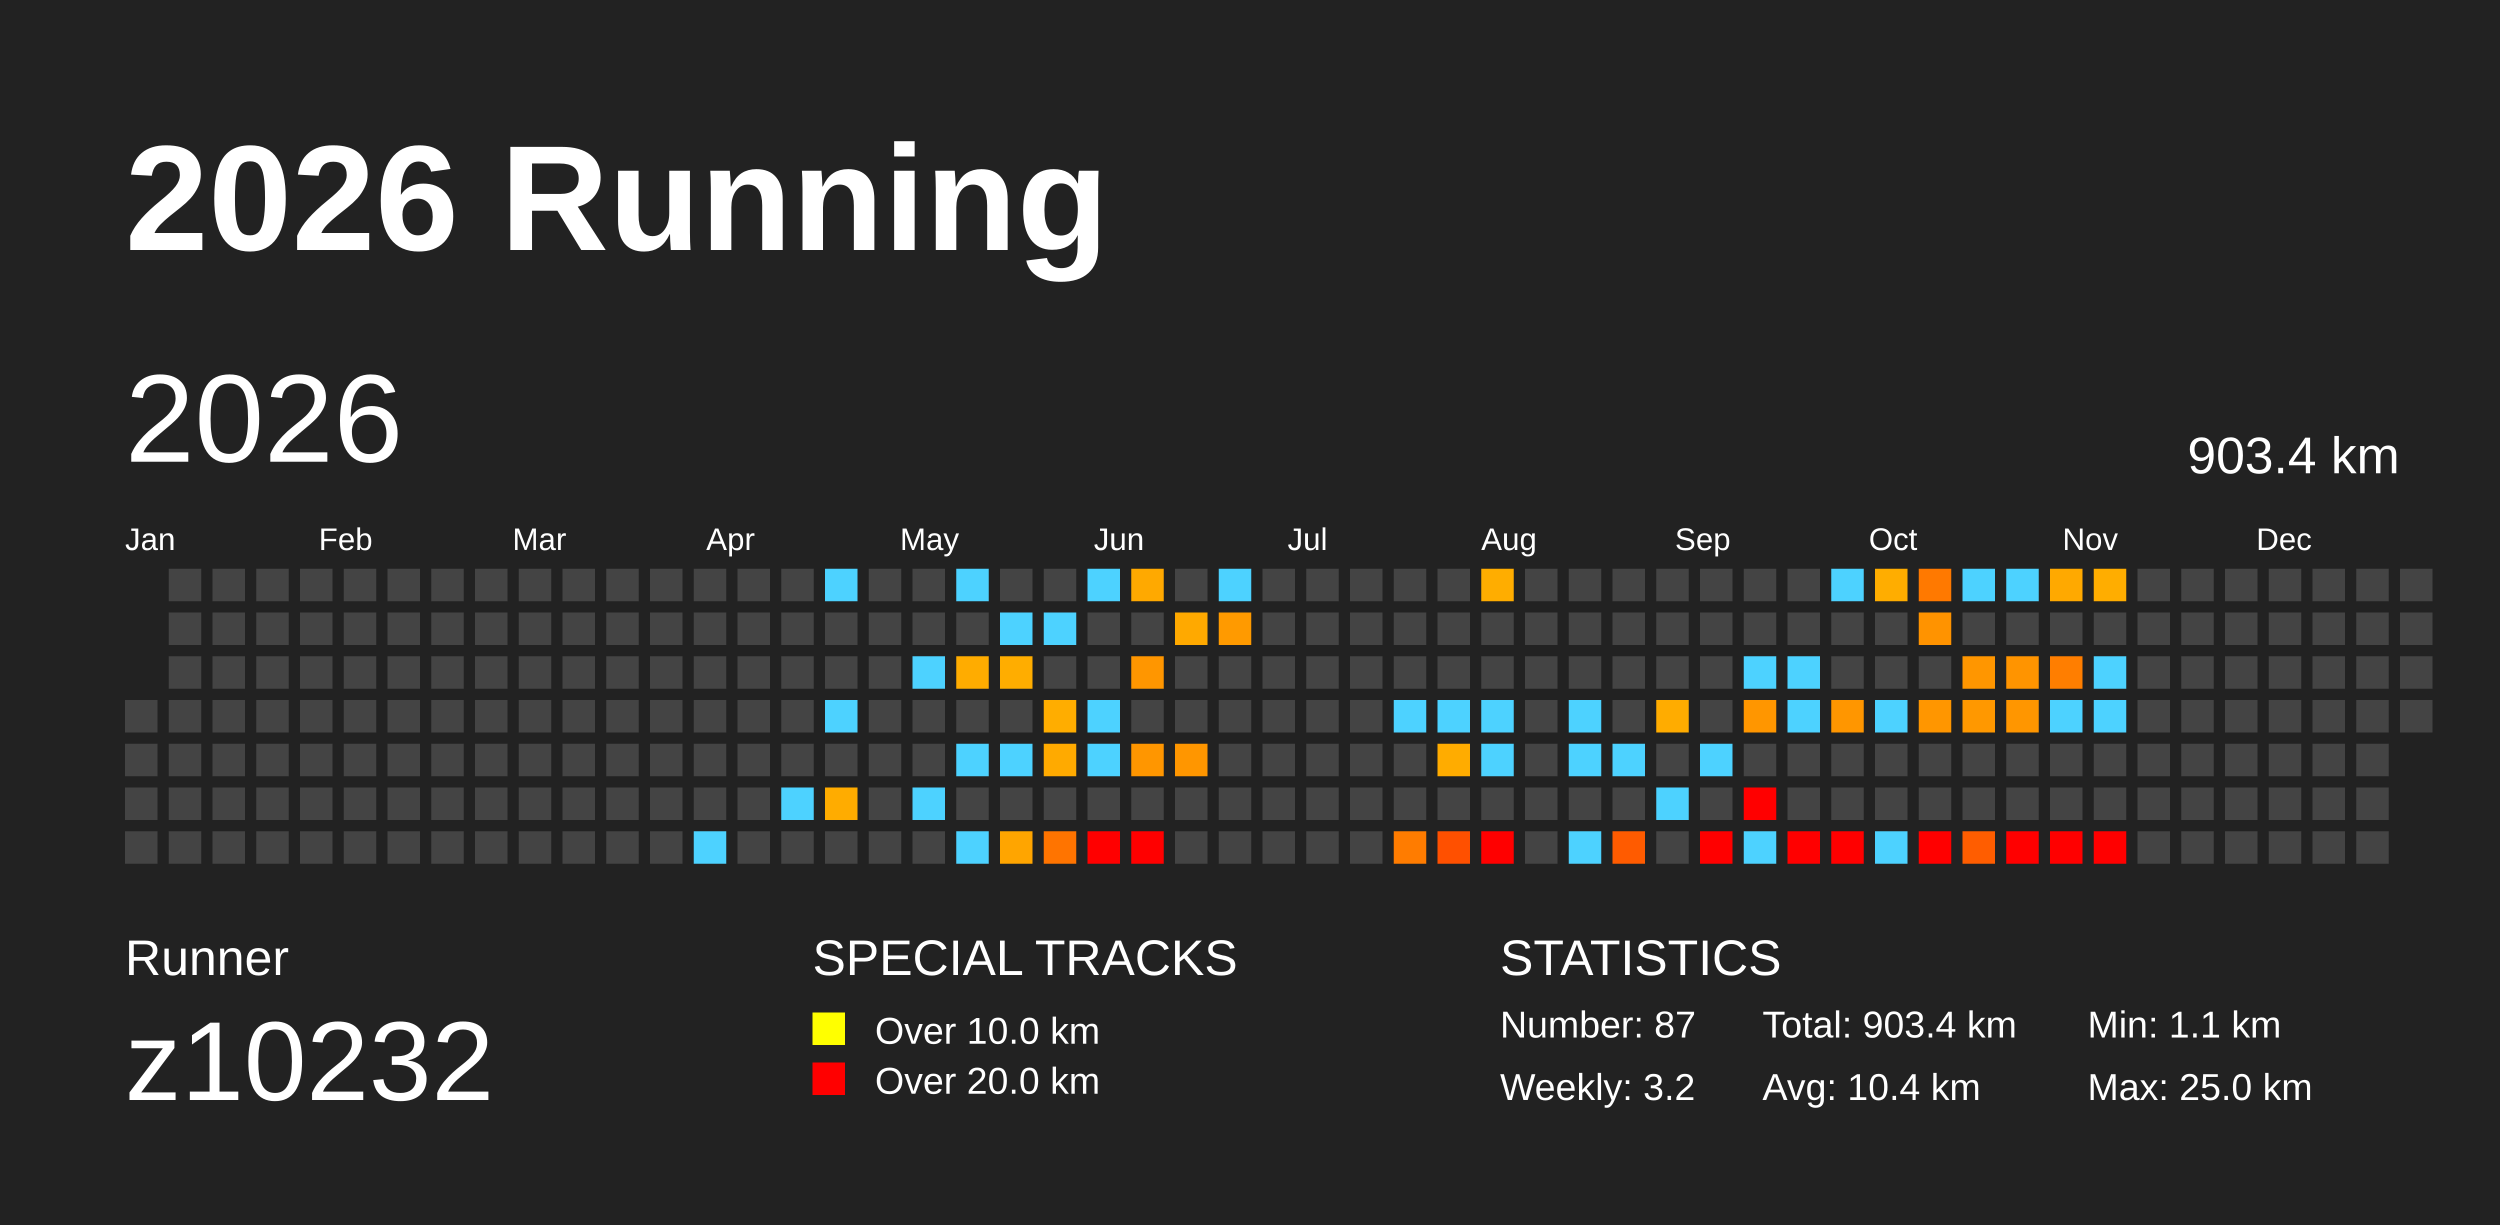
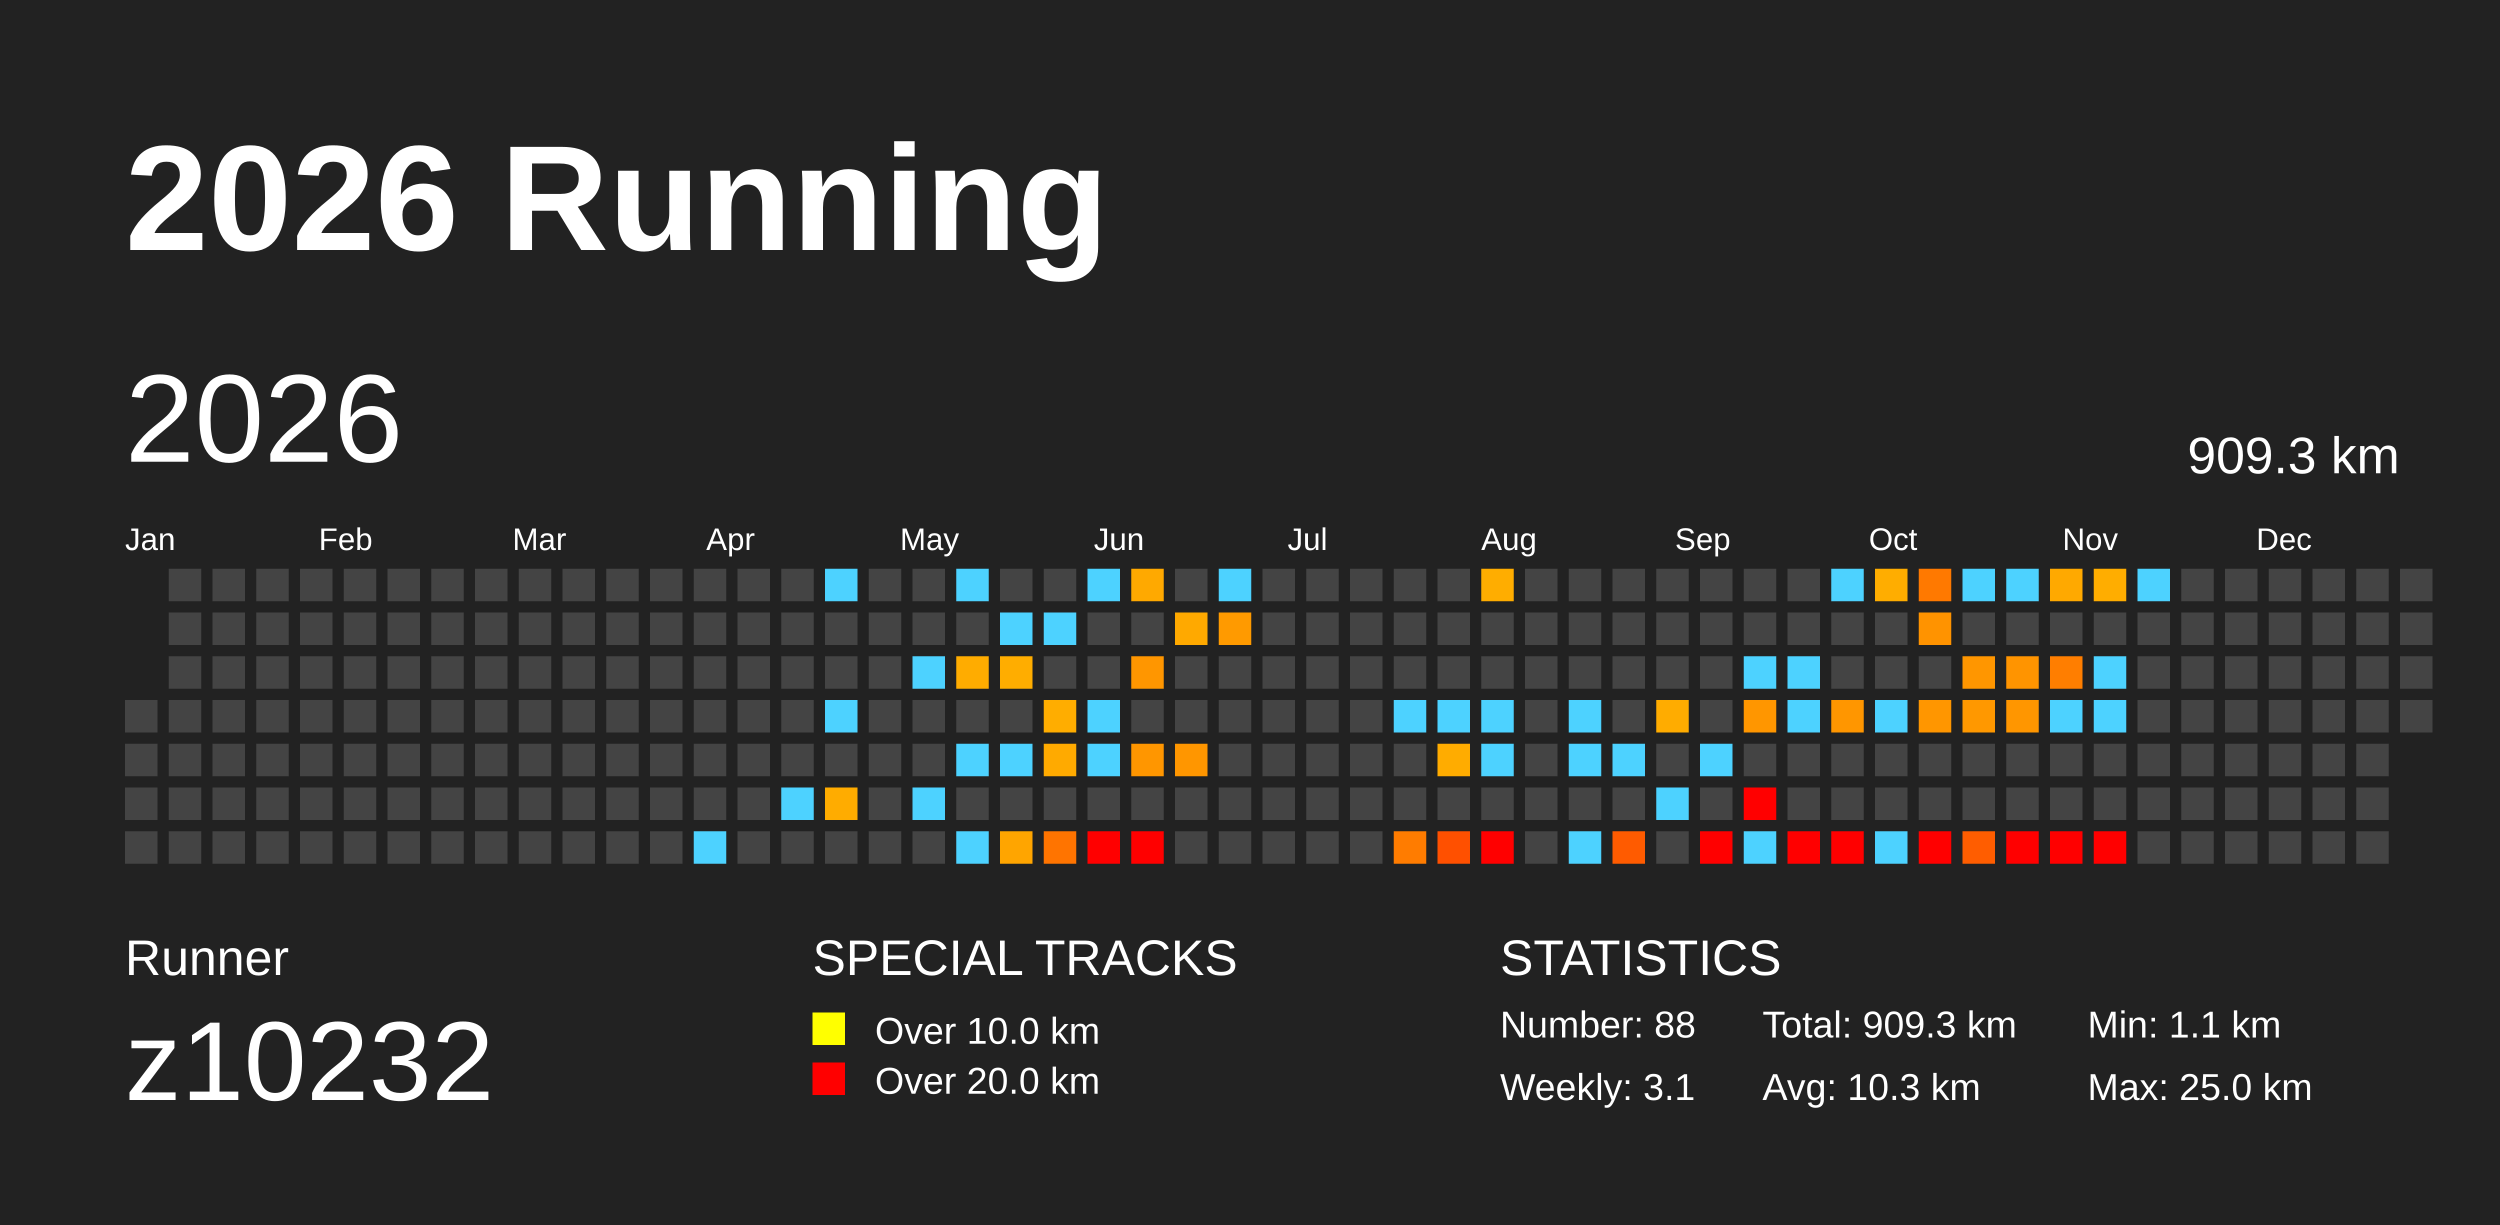
<svg xmlns="http://www.w3.org/2000/svg" baseProfile="full" height="98mm" version="1.1" viewBox="0,0,200,98" width="200mm">
  <defs>
    <pattern height="2" id="indoor-stripe" patternUnits="userSpaceOnUse" width="2">
      <line stroke="white" stroke-opacity="0.45" stroke-width="0.5" x1="0" x2="2" y1="2" y2="0" />
    </pattern>
  </defs>
  <rect fill="#222222" height="98" width="200" x="0" y="0" />
  <text fill="#FFFFFF" style="font-size:12px; font-family:Arial; font-weight:bold;" x="10" y="20">2026 Running</text>
  <text fill="#FFFFFF" style="font-size:4px; font-family:Arial" x="10" y="78">Runner</text>
  <text fill="#FFFFFF" style="font-size:9px; font-family:Arial" x="10" y="88">z10232</text>
  <text fill="#FFFFFF" style="font-size:4px; font-family:Arial" x="65" y="78">SPECIAL TRACKS</text>
  <rect fill="yellow" height="2.6" width="2.6" x="65" y="81" />
  <text fill="#FFFFFF" style="font-size:3px; font-family:Arial" x="70" y="83.5">Over 10.0 km</text>
  <rect fill="red" height="2.6" width="2.6" x="65" y="85" />
  <text fill="#FFFFFF" style="font-size:3px; font-family:Arial" x="70" y="87.5">Over 20.0 km</text>
  <text fill="#FFFFFF" style="font-size:4px; font-family:Arial" x="120" y="78">STATISTICS</text>
-   <text fill="#FFFFFF" style="font-size:3px; font-family:Arial" x="120" y="83">Number: 87</text>
-   <text fill="#FFFFFF" style="font-size:3px; font-family:Arial" x="120" y="88">Weekly: 3.2</text>
-   <text fill="#FFFFFF" style="font-size:3px; font-family:Arial" x="141" y="83">Total: 903.4 km</text>
-   <text fill="#FFFFFF" style="font-size:3px; font-family:Arial" x="141" y="88">Avg: 10.4 km</text>
+   <text fill="#FFFFFF" style="font-size:3px; font-family:Arial" x="120" y="83">Number: 88</text>
+   <text fill="#FFFFFF" style="font-size:3px; font-family:Arial" x="120" y="88">Weekly: 3.1</text>
+   <text fill="#FFFFFF" style="font-size:3px; font-family:Arial" x="141" y="83">Total: 909.3 km</text>
+   <text fill="#FFFFFF" style="font-size:3px; font-family:Arial" x="141" y="88">Avg: 10.3 km</text>
  <text fill="#FFFFFF" style="font-size:3px; font-family:Arial" x="167" y="83">Min: 1.1 km</text>
  <text fill="#FFFFFF" style="font-size:3px; font-family:Arial" x="167" y="88">Max: 25.0 km</text>
  <text dominant-baseline="hanging" fill="#FFFFFF" style="font-size:10.0px; font-family:Arial;" x="10" y="30">2026</text>
-   <text dominant-baseline="hanging" fill="#FFFFFF" style="font-size:4.125px; font-family:Arial;" x="175" y="35">903.4 km</text>
+   <text dominant-baseline="hanging" fill="#FFFFFF" style="font-size:4.125px; font-family:Arial;" x="175" y="35">909.3 km</text>
  <text fill="#FFFFFF" style="font-size:2.5px; font-family:Arial" x="10.0" y="44">Jan</text>
  <text fill="#FFFFFF" style="font-size:2.5px; font-family:Arial" x="25.5" y="44">Feb</text>
  <text fill="#FFFFFF" style="font-size:2.5px; font-family:Arial" x="41.0" y="44">Mar</text>
  <text fill="#FFFFFF" style="font-size:2.5px; font-family:Arial" x="56.5" y="44">Apr</text>
  <text fill="#FFFFFF" style="font-size:2.5px; font-family:Arial" x="72.0" y="44">May</text>
  <text fill="#FFFFFF" style="font-size:2.5px; font-family:Arial" x="87.5" y="44">Jun</text>
  <text fill="#FFFFFF" style="font-size:2.5px; font-family:Arial" x="103.0" y="44">Jul</text>
  <text fill="#FFFFFF" style="font-size:2.5px; font-family:Arial" x="118.5" y="44">Aug</text>
  <text fill="#FFFFFF" style="font-size:2.5px; font-family:Arial" x="134.0" y="44">Sep</text>
  <text fill="#FFFFFF" style="font-size:2.5px; font-family:Arial" x="149.5" y="44">Oct</text>
  <text fill="#FFFFFF" style="font-size:2.5px; font-family:Arial" x="165.0" y="44">Nov</text>
  <text fill="#FFFFFF" style="font-size:2.5px; font-family:Arial" x="180.5" y="44">Dec</text>
  <rect fill="#444444" height="2.6" width="2.6" x="10.0" y="56.0" />
  <rect fill="#444444" height="2.6" width="2.6" x="10.0" y="59.5" />
  <rect fill="#444444" height="2.6" width="2.6" x="10.0" y="63.0" />
  <rect fill="#444444" height="2.6" width="2.6" x="10.0" y="66.5" />
  <rect fill="#444444" height="2.6" width="2.6" x="13.5" y="45.5" />
  <rect fill="#444444" height="2.6" width="2.6" x="13.5" y="49.0" />
  <rect fill="#444444" height="2.6" width="2.6" x="13.5" y="52.5" />
  <rect fill="#444444" height="2.6" width="2.6" x="13.5" y="56.0" />
  <rect fill="#444444" height="2.6" width="2.6" x="13.5" y="59.5" />
  <rect fill="#444444" height="2.6" width="2.6" x="13.5" y="63.0" />
  <rect fill="#444444" height="2.6" width="2.6" x="13.5" y="66.5" />
  <rect fill="#444444" height="2.6" width="2.6" x="17.0" y="45.5" />
  <rect fill="#444444" height="2.6" width="2.6" x="17.0" y="49.0" />
  <rect fill="#444444" height="2.6" width="2.6" x="17.0" y="52.5" />
  <rect fill="#444444" height="2.6" width="2.6" x="17.0" y="56.0" />
  <rect fill="#444444" height="2.6" width="2.6" x="17.0" y="59.5" />
  <rect fill="#444444" height="2.6" width="2.6" x="17.0" y="63.0" />
  <rect fill="#444444" height="2.6" width="2.6" x="17.0" y="66.5" />
  <rect fill="#444444" height="2.6" width="2.6" x="20.5" y="45.5" />
  <rect fill="#444444" height="2.6" width="2.6" x="20.5" y="49.0" />
  <rect fill="#444444" height="2.6" width="2.6" x="20.5" y="52.5" />
  <rect fill="#444444" height="2.6" width="2.6" x="20.5" y="56.0" />
  <rect fill="#444444" height="2.6" width="2.6" x="20.5" y="59.5" />
  <rect fill="#444444" height="2.6" width="2.6" x="20.5" y="63.0" />
  <rect fill="#444444" height="2.6" width="2.6" x="20.5" y="66.5" />
  <rect fill="#444444" height="2.6" width="2.6" x="24.0" y="45.5" />
  <rect fill="#444444" height="2.6" width="2.6" x="24.0" y="49.0" />
  <rect fill="#444444" height="2.6" width="2.6" x="24.0" y="52.5" />
  <rect fill="#444444" height="2.6" width="2.6" x="24.0" y="56.0" />
  <rect fill="#444444" height="2.6" width="2.6" x="24.0" y="59.5" />
  <rect fill="#444444" height="2.6" width="2.6" x="24.0" y="63.0" />
  <rect fill="#444444" height="2.6" width="2.6" x="24.0" y="66.5" />
  <rect fill="#444444" height="2.6" width="2.6" x="27.5" y="45.5" />
  <rect fill="#444444" height="2.6" width="2.6" x="27.5" y="49.0" />
  <rect fill="#444444" height="2.6" width="2.6" x="27.5" y="52.5" />
  <rect fill="#444444" height="2.6" width="2.6" x="27.5" y="56.0" />
  <rect fill="#444444" height="2.6" width="2.6" x="27.5" y="59.5" />
  <rect fill="#444444" height="2.6" width="2.6" x="27.5" y="63.0" />
  <rect fill="#444444" height="2.6" width="2.6" x="27.5" y="66.5" />
  <rect fill="#444444" height="2.6" width="2.6" x="31.0" y="45.5" />
  <rect fill="#444444" height="2.6" width="2.6" x="31.0" y="49.0" />
  <rect fill="#444444" height="2.6" width="2.6" x="31.0" y="52.5" />
  <rect fill="#444444" height="2.6" width="2.6" x="31.0" y="56.0" />
  <rect fill="#444444" height="2.6" width="2.6" x="31.0" y="59.5" />
  <rect fill="#444444" height="2.6" width="2.6" x="31.0" y="63.0" />
  <rect fill="#444444" height="2.6" width="2.6" x="31.0" y="66.5" />
  <rect fill="#444444" height="2.6" width="2.6" x="34.5" y="45.5" />
  <rect fill="#444444" height="2.6" width="2.6" x="34.5" y="49.0" />
  <rect fill="#444444" height="2.6" width="2.6" x="34.5" y="52.5" />
  <rect fill="#444444" height="2.6" width="2.6" x="34.5" y="56.0" />
  <rect fill="#444444" height="2.6" width="2.6" x="34.5" y="59.5" />
  <rect fill="#444444" height="2.6" width="2.6" x="34.5" y="63.0" />
  <rect fill="#444444" height="2.6" width="2.6" x="34.5" y="66.5" />
  <rect fill="#444444" height="2.6" width="2.6" x="38.0" y="45.5" />
  <rect fill="#444444" height="2.6" width="2.6" x="38.0" y="49.0" />
  <rect fill="#444444" height="2.6" width="2.6" x="38.0" y="52.5" />
  <rect fill="#444444" height="2.6" width="2.6" x="38.0" y="56.0" />
  <rect fill="#444444" height="2.6" width="2.6" x="38.0" y="59.5" />
  <rect fill="#444444" height="2.6" width="2.6" x="38.0" y="63.0" />
  <rect fill="#444444" height="2.6" width="2.6" x="38.0" y="66.5" />
  <rect fill="#444444" height="2.6" width="2.6" x="41.5" y="45.5" />
  <rect fill="#444444" height="2.6" width="2.6" x="41.5" y="49.0" />
  <rect fill="#444444" height="2.6" width="2.6" x="41.5" y="52.5" />
  <rect fill="#444444" height="2.6" width="2.6" x="41.5" y="56.0" />
  <rect fill="#444444" height="2.6" width="2.6" x="41.5" y="59.5" />
  <rect fill="#444444" height="2.6" width="2.6" x="41.5" y="63.0" />
  <rect fill="#444444" height="2.6" width="2.6" x="41.5" y="66.5" />
  <rect fill="#444444" height="2.6" width="2.6" x="45.0" y="45.5" />
  <rect fill="#444444" height="2.6" width="2.6" x="45.0" y="49.0" />
  <rect fill="#444444" height="2.6" width="2.6" x="45.0" y="52.5" />
  <rect fill="#444444" height="2.6" width="2.6" x="45.0" y="56.0" />
  <rect fill="#444444" height="2.6" width="2.6" x="45.0" y="59.5" />
  <rect fill="#444444" height="2.6" width="2.6" x="45.0" y="63.0" />
  <rect fill="#444444" height="2.6" width="2.6" x="45.0" y="66.5" />
  <rect fill="#444444" height="2.6" width="2.6" x="48.5" y="45.5" />
  <rect fill="#444444" height="2.6" width="2.6" x="48.5" y="49.0" />
  <rect fill="#444444" height="2.6" width="2.6" x="48.5" y="52.5" />
  <rect fill="#444444" height="2.6" width="2.6" x="48.5" y="56.0" />
  <rect fill="#444444" height="2.6" width="2.6" x="48.5" y="59.5" />
  <rect fill="#444444" height="2.6" width="2.6" x="48.5" y="63.0" />
  <rect fill="#444444" height="2.6" width="2.6" x="48.5" y="66.5" />
  <rect fill="#444444" height="2.6" width="2.6" x="52.0" y="45.5" />
  <rect fill="#444444" height="2.6" width="2.6" x="52.0" y="49.0" />
  <rect fill="#444444" height="2.6" width="2.6" x="52.0" y="52.5" />
  <rect fill="#444444" height="2.6" width="2.6" x="52.0" y="56.0" />
  <rect fill="#444444" height="2.6" width="2.6" x="52.0" y="59.5" />
  <rect fill="#444444" height="2.6" width="2.6" x="52.0" y="63.0" />
  <rect fill="#444444" height="2.6" width="2.6" x="52.0" y="66.5" />
  <rect fill="#444444" height="2.6" width="2.6" x="55.5" y="45.5" />
  <rect fill="#444444" height="2.6" width="2.6" x="55.5" y="49.0" />
  <rect fill="#444444" height="2.6" width="2.6" x="55.5" y="52.5" />
  <rect fill="#444444" height="2.6" width="2.6" x="55.5" y="56.0" />
  <rect fill="#444444" height="2.6" width="2.6" x="55.5" y="59.5" />
  <rect fill="#444444" height="2.6" width="2.6" x="55.5" y="63.0" />
  <rect fill="#4dd2ff" height="2.6" width="2.6" x="55.5" y="66.5" />
  <rect fill="#444444" height="2.6" width="2.6" x="59.0" y="45.5" />
  <rect fill="#444444" height="2.6" width="2.6" x="59.0" y="49.0" />
  <rect fill="#444444" height="2.6" width="2.6" x="59.0" y="52.5" />
  <rect fill="#444444" height="2.6" width="2.6" x="59.0" y="56.0" />
  <rect fill="#444444" height="2.6" width="2.6" x="59.0" y="59.5" />
  <rect fill="#444444" height="2.6" width="2.6" x="59.0" y="63.0" />
  <rect fill="#444444" height="2.6" width="2.6" x="59.0" y="66.5" />
  <rect fill="#444444" height="2.6" width="2.6" x="62.5" y="45.5" />
  <rect fill="#444444" height="2.6" width="2.6" x="62.5" y="49.0" />
  <rect fill="#444444" height="2.6" width="2.6" x="62.5" y="52.5" />
  <rect fill="#444444" height="2.6" width="2.6" x="62.5" y="56.0" />
  <rect fill="#444444" height="2.6" width="2.6" x="62.5" y="59.5" />
  <rect fill="#4dd2ff" height="2.6" width="2.6" x="62.5" y="63.0" />
  <rect fill="#444444" height="2.6" width="2.6" x="62.5" y="66.5" />
  <rect fill="#4dd2ff" height="2.6" width="2.6" x="66.0" y="45.5" />
  <rect fill="#444444" height="2.6" width="2.6" x="66.0" y="49.0" />
  <rect fill="#444444" height="2.6" width="2.6" x="66.0" y="52.5" />
  <rect fill="#4dd2ff" height="2.6" width="2.6" x="66.0" y="56.0" />
  <rect fill="#444444" height="2.6" width="2.6" x="66.0" y="59.5" />
  <rect fill="#ffac00" height="2.6" width="2.6" x="66.0" y="63.0" />
  <rect fill="#444444" height="2.6" width="2.6" x="66.0" y="66.5" />
  <rect fill="#444444" height="2.6" width="2.6" x="69.5" y="45.5" />
  <rect fill="#444444" height="2.6" width="2.6" x="69.5" y="49.0" />
  <rect fill="#444444" height="2.6" width="2.6" x="69.5" y="52.5" />
  <rect fill="#444444" height="2.6" width="2.6" x="69.5" y="56.0" />
  <rect fill="#444444" height="2.6" width="2.6" x="69.5" y="59.5" />
  <rect fill="#444444" height="2.6" width="2.6" x="69.5" y="63.0" />
  <rect fill="#444444" height="2.6" width="2.6" x="69.5" y="66.5" />
  <rect fill="#444444" height="2.6" width="2.6" x="73.0" y="45.5" />
  <rect fill="#444444" height="2.6" width="2.6" x="73.0" y="49.0" />
  <rect fill="#4dd2ff" height="2.6" width="2.6" x="73.0" y="52.5" />
  <rect fill="#444444" height="2.6" width="2.6" x="73.0" y="56.0" />
  <rect fill="#444444" height="2.6" width="2.6" x="73.0" y="59.5" />
  <rect fill="#4dd2ff" height="2.6" width="2.6" x="73.0" y="63.0" />
  <rect fill="#444444" height="2.6" width="2.6" x="73.0" y="66.5" />
  <rect fill="#4dd2ff" height="2.6" width="2.6" x="76.5" y="45.5" />
  <rect fill="#444444" height="2.6" width="2.6" x="76.5" y="49.0" />
  <rect fill="#ffac00" height="2.6" width="2.6" x="76.5" y="52.5" />
  <rect fill="#444444" height="2.6" width="2.6" x="76.5" y="56.0" />
  <rect fill="#4dd2ff" height="2.6" width="2.6" x="76.5" y="59.5" />
  <rect fill="#444444" height="2.6" width="2.6" x="76.5" y="63.0" />
  <rect fill="#4dd2ff" height="2.6" width="2.6" x="76.5" y="66.5" />
  <rect fill="#444444" height="2.6" width="2.6" x="80.0" y="45.5" />
  <rect fill="#4dd2ff" height="2.6" width="2.6" x="80.0" y="49.0" />
  <rect fill="#ffad00" height="2.6" width="2.6" x="80.0" y="52.5" />
  <rect fill="#444444" height="2.6" width="2.6" x="80.0" y="56.0" />
  <rect fill="#4dd2ff" height="2.6" width="2.6" x="80.0" y="59.5" />
  <rect fill="#444444" height="2.6" width="2.6" x="80.0" y="63.0" />
  <rect fill="#ffa500" height="2.6" width="2.6" x="80.0" y="66.5" />
  <rect fill="#444444" height="2.6" width="2.6" x="83.5" y="45.5" />
  <rect fill="#4dd2ff" height="2.6" width="2.6" x="83.5" y="49.0" />
  <rect fill="#444444" height="2.6" width="2.6" x="83.5" y="52.5" />
  <rect fill="#ffad00" height="2.6" width="2.6" x="83.5" y="56.0" />
  <rect fill="#ffaa00" height="2.6" width="2.6" x="83.5" y="59.5" />
  <rect fill="#444444" height="2.6" width="2.6" x="83.5" y="63.0" />
  <rect fill="#ff7400" height="2.6" width="2.6" x="83.5" y="66.5" />
  <rect fill="#4dd2ff" height="2.6" width="2.6" x="87.0" y="45.5" />
  <rect fill="#444444" height="2.6" width="2.6" x="87.0" y="49.0" />
  <rect fill="#444444" height="2.6" width="2.6" x="87.0" y="52.5" />
  <rect fill="#4dd2ff" height="2.6" width="2.6" x="87.0" y="56.0" />
  <rect fill="#4dd2ff" height="2.6" width="2.6" x="87.0" y="59.5" />
  <rect fill="#444444" height="2.6" width="2.6" x="87.0" y="63.0" />
  <rect fill="red" height="2.6" width="2.6" x="87.0" y="66.5" />
  <rect fill="#ffa900" height="2.6" width="2.6" x="90.5" y="45.5" />
  <rect fill="#444444" height="2.6" width="2.6" x="90.5" y="49.0" />
  <rect fill="#ff9600" height="2.6" width="2.6" x="90.5" y="52.5" />
  <rect fill="#444444" height="2.6" width="2.6" x="90.5" y="56.0" />
  <rect fill="#ff9600" height="2.6" width="2.6" x="90.5" y="59.5" />
  <rect fill="#444444" height="2.6" width="2.6" x="90.5" y="63.0" />
  <rect fill="red" height="2.6" width="2.6" x="90.5" y="66.5" />
  <rect fill="#444444" height="2.6" width="2.6" x="94.0" y="45.5" />
  <rect fill="#ffa900" height="2.6" width="2.6" x="94.0" y="49.0" />
  <rect fill="#444444" height="2.6" width="2.6" x="94.0" y="52.5" />
  <rect fill="#444444" height="2.6" width="2.6" x="94.0" y="56.0" />
  <rect fill="#ff9600" height="2.6" width="2.6" x="94.0" y="59.5" />
  <rect fill="#444444" height="2.6" width="2.6" x="94.0" y="63.0" />
  <rect fill="#444444" height="2.6" width="2.6" x="94.0" y="66.5" />
  <rect fill="#4dd2ff" height="2.6" width="2.6" x="97.5" y="45.5" />
  <rect fill="#ff9a00" height="2.6" width="2.6" x="97.5" y="49.0" />
  <rect fill="#444444" height="2.6" width="2.6" x="97.5" y="52.5" />
  <rect fill="#444444" height="2.6" width="2.6" x="97.5" y="56.0" />
  <rect fill="#444444" height="2.6" width="2.6" x="97.5" y="59.5" />
  <rect fill="#444444" height="2.6" width="2.6" x="97.5" y="63.0" />
  <rect fill="#444444" height="2.6" width="2.6" x="97.5" y="66.5" />
  <rect fill="#444444" height="2.6" width="2.6" x="101.0" y="45.5" />
  <rect fill="#444444" height="2.6" width="2.6" x="101.0" y="49.0" />
  <rect fill="#444444" height="2.6" width="2.6" x="101.0" y="52.5" />
  <rect fill="#444444" height="2.6" width="2.6" x="101.0" y="56.0" />
  <rect fill="#444444" height="2.6" width="2.6" x="101.0" y="59.5" />
  <rect fill="#444444" height="2.6" width="2.6" x="101.0" y="63.0" />
  <rect fill="#444444" height="2.6" width="2.6" x="101.0" y="66.5" />
  <rect fill="#444444" height="2.6" width="2.6" x="104.5" y="45.5" />
  <rect fill="#444444" height="2.6" width="2.6" x="104.5" y="49.0" />
  <rect fill="#444444" height="2.6" width="2.6" x="104.5" y="52.5" />
  <rect fill="#444444" height="2.6" width="2.6" x="104.5" y="56.0" />
  <rect fill="#444444" height="2.6" width="2.6" x="104.5" y="59.5" />
  <rect fill="#444444" height="2.6" width="2.6" x="104.5" y="63.0" />
  <rect fill="#444444" height="2.6" width="2.6" x="104.5" y="66.5" />
  <rect fill="#444444" height="2.6" width="2.6" x="108.0" y="45.5" />
  <rect fill="#444444" height="2.6" width="2.6" x="108.0" y="49.0" />
  <rect fill="#444444" height="2.6" width="2.6" x="108.0" y="52.5" />
  <rect fill="#444444" height="2.6" width="2.6" x="108.0" y="56.0" />
  <rect fill="#444444" height="2.6" width="2.6" x="108.0" y="59.5" />
  <rect fill="#444444" height="2.6" width="2.6" x="108.0" y="63.0" />
  <rect fill="#444444" height="2.6" width="2.6" x="108.0" y="66.5" />
  <rect fill="#444444" height="2.6" width="2.6" x="111.5" y="45.5" />
  <rect fill="#444444" height="2.6" width="2.6" x="111.5" y="49.0" />
  <rect fill="#444444" height="2.6" width="2.6" x="111.5" y="52.5" />
  <rect fill="#4dd2ff" height="2.6" width="2.6" x="111.5" y="56.0" />
  <rect fill="#444444" height="2.6" width="2.6" x="111.5" y="59.5" />
  <rect fill="#444444" height="2.6" width="2.6" x="111.5" y="63.0" />
  <rect fill="#ff7c00" height="2.6" width="2.6" x="111.5" y="66.5" />
  <rect fill="#444444" height="2.6" width="2.6" x="115.0" y="45.5" />
  <rect fill="#444444" height="2.6" width="2.6" x="115.0" y="49.0" />
  <rect fill="#444444" height="2.6" width="2.6" x="115.0" y="52.5" />
  <rect fill="#4dd2ff" height="2.6" width="2.6" x="115.0" y="56.0" />
  <rect fill="#ffac00" height="2.6" width="2.6" x="115.0" y="59.5" />
  <rect fill="#444444" height="2.6" width="2.6" x="115.0" y="63.0" />
  <rect fill="#ff5000" height="2.6" width="2.6" x="115.0" y="66.5" />
  <rect fill="#ffad00" height="2.6" width="2.6" x="118.5" y="45.5" />
  <rect fill="#444444" height="2.6" width="2.6" x="118.5" y="49.0" />
  <rect fill="#444444" height="2.6" width="2.6" x="118.5" y="52.5" />
  <rect fill="#4dd2ff" height="2.6" width="2.6" x="118.5" y="56.0" />
  <rect fill="#4dd2ff" height="2.6" width="2.6" x="118.5" y="59.5" />
  <rect fill="#444444" height="2.6" width="2.6" x="118.5" y="63.0" />
  <rect fill="red" height="2.6" width="2.6" x="118.5" y="66.5" />
  <rect fill="#444444" height="2.6" width="2.6" x="122.0" y="45.5" />
  <rect fill="#444444" height="2.6" width="2.6" x="122.0" y="49.0" />
  <rect fill="#444444" height="2.6" width="2.6" x="122.0" y="52.5" />
  <rect fill="#444444" height="2.6" width="2.6" x="122.0" y="56.0" />
  <rect fill="#444444" height="2.6" width="2.6" x="122.0" y="59.5" />
  <rect fill="#444444" height="2.6" width="2.6" x="122.0" y="63.0" />
  <rect fill="#444444" height="2.6" width="2.6" x="122.0" y="66.5" />
  <rect fill="#444444" height="2.6" width="2.6" x="125.5" y="45.5" />
  <rect fill="#444444" height="2.6" width="2.6" x="125.5" y="49.0" />
  <rect fill="#444444" height="2.6" width="2.6" x="125.5" y="52.5" />
  <rect fill="#4dd2ff" height="2.6" width="2.6" x="125.5" y="56.0" />
  <rect fill="#4dd2ff" height="2.6" width="2.6" x="125.5" y="59.5" />
  <rect fill="#444444" height="2.6" width="2.6" x="125.5" y="63.0" />
  <rect fill="#4dd2ff" height="2.6" width="2.6" x="125.5" y="66.5" />
  <rect fill="#444444" height="2.6" width="2.6" x="129.0" y="45.5" />
  <rect fill="#444444" height="2.6" width="2.6" x="129.0" y="49.0" />
  <rect fill="#444444" height="2.6" width="2.6" x="129.0" y="52.5" />
  <rect fill="#444444" height="2.6" width="2.6" x="129.0" y="56.0" />
  <rect fill="#4dd2ff" height="2.6" width="2.6" x="129.0" y="59.5" />
  <rect fill="#444444" height="2.6" width="2.6" x="129.0" y="63.0" />
  <rect fill="#ff5b00" height="2.6" width="2.6" x="129.0" y="66.5" />
  <rect fill="#444444" height="2.6" width="2.6" x="132.5" y="45.5" />
  <rect fill="#444444" height="2.6" width="2.6" x="132.5" y="49.0" />
  <rect fill="#444444" height="2.6" width="2.6" x="132.5" y="52.5" />
  <rect fill="#ffac00" height="2.6" width="2.6" x="132.5" y="56.0" />
  <rect fill="#444444" height="2.6" width="2.6" x="132.5" y="59.5" />
  <rect fill="#4dd2ff" height="2.6" width="2.6" x="132.5" y="63.0" />
  <rect fill="#444444" height="2.6" width="2.6" x="132.5" y="66.5" />
  <rect fill="#444444" height="2.6" width="2.6" x="136.0" y="45.5" />
  <rect fill="#444444" height="2.6" width="2.6" x="136.0" y="49.0" />
  <rect fill="#444444" height="2.6" width="2.6" x="136.0" y="52.5" />
  <rect fill="#444444" height="2.6" width="2.6" x="136.0" y="56.0" />
  <rect fill="#4dd2ff" height="2.6" width="2.6" x="136.0" y="59.5" />
  <rect fill="#444444" height="2.6" width="2.6" x="136.0" y="63.0" />
  <rect fill="red" height="2.6" width="2.6" x="136.0" y="66.5" />
  <rect fill="#444444" height="2.6" width="2.6" x="139.5" y="45.5" />
  <rect fill="#444444" height="2.6" width="2.6" x="139.5" y="49.0" />
  <rect fill="#4dd2ff" height="2.6" width="2.6" x="139.5" y="52.5" />
  <rect fill="#ff9600" height="2.6" width="2.6" x="139.5" y="56.0" />
  <rect fill="#444444" height="2.6" width="2.6" x="139.5" y="59.5" />
  <rect fill="red" height="2.6" width="2.6" x="139.5" y="63.0" />
  <rect fill="#4dd2ff" height="2.6" width="2.6" x="139.5" y="66.5" />
  <rect fill="#444444" height="2.6" width="2.6" x="143.0" y="45.5" />
  <rect fill="#444444" height="2.6" width="2.6" x="143.0" y="49.0" />
  <rect fill="#4dd2ff" height="2.6" width="2.6" x="143.0" y="52.5" />
  <rect fill="#4dd2ff" height="2.6" width="2.6" x="143.0" y="56.0" />
  <rect fill="#444444" height="2.6" width="2.6" x="143.0" y="59.5" />
  <rect fill="#444444" height="2.6" width="2.6" x="143.0" y="63.0" />
  <rect fill="red" height="2.6" width="2.6" x="143.0" y="66.5" />
  <rect fill="#4dd2ff" height="2.6" width="2.6" x="146.5" y="45.5" />
  <rect fill="#444444" height="2.6" width="2.6" x="146.5" y="49.0" />
  <rect fill="#444444" height="2.6" width="2.6" x="146.5" y="52.5" />
  <rect fill="#ff9600" height="2.6" width="2.6" x="146.5" y="56.0" />
  <rect fill="#444444" height="2.6" width="2.6" x="146.5" y="59.5" />
  <rect fill="#444444" height="2.6" width="2.6" x="146.5" y="63.0" />
  <rect fill="red" height="2.6" width="2.6" x="146.5" y="66.5" />
  <rect fill="#ffad00" height="2.6" width="2.6" x="150.0" y="45.5" />
  <rect fill="#444444" height="2.6" width="2.6" x="150.0" y="49.0" />
  <rect fill="#444444" height="2.6" width="2.6" x="150.0" y="52.5" />
  <rect fill="#4dd2ff" height="2.6" width="2.6" x="150.0" y="56.0" />
  <rect fill="#444444" height="2.6" width="2.6" x="150.0" y="59.5" />
  <rect fill="#444444" height="2.6" width="2.6" x="150.0" y="63.0" />
  <rect fill="#4dd2ff" height="2.6" width="2.6" x="150.0" y="66.5" />
  <rect fill="#ff7900" height="2.6" width="2.6" x="153.5" y="45.5" />
  <rect fill="#ff9300" height="2.6" width="2.6" x="153.5" y="49.0" />
  <rect fill="#444444" height="2.6" width="2.6" x="153.5" y="52.5" />
  <rect fill="#ff9600" height="2.6" width="2.6" x="153.5" y="56.0" />
  <rect fill="#444444" height="2.6" width="2.6" x="153.5" y="59.5" />
  <rect fill="#444444" height="2.6" width="2.6" x="153.5" y="63.0" />
  <rect fill="red" height="2.6" width="2.6" x="153.5" y="66.5" />
  <rect fill="#4dd2ff" height="2.6" width="2.6" x="157.0" y="45.5" />
  <rect fill="#444444" height="2.6" width="2.6" x="157.0" y="49.0" />
  <rect fill="#ff9600" height="2.6" width="2.6" x="157.0" y="52.5" />
  <rect fill="#ff9800" height="2.6" width="2.6" x="157.0" y="56.0" />
  <rect fill="#444444" height="2.6" width="2.6" x="157.0" y="59.5" />
  <rect fill="#444444" height="2.6" width="2.6" x="157.0" y="63.0" />
  <rect fill="#ff5d00" height="2.6" width="2.6" x="157.0" y="66.5" />
  <rect fill="#4dd2ff" height="2.6" width="2.6" x="160.5" y="45.5" />
  <rect fill="#444444" height="2.6" width="2.6" x="160.5" y="49.0" />
  <rect fill="#ff9400" height="2.6" width="2.6" x="160.5" y="52.5" />
  <rect fill="#ff9600" height="2.6" width="2.6" x="160.5" y="56.0" />
  <rect fill="#444444" height="2.6" width="2.6" x="160.5" y="59.5" />
  <rect fill="#444444" height="2.6" width="2.6" x="160.5" y="63.0" />
  <rect fill="red" height="2.6" width="2.6" x="160.5" y="66.5" />
  <rect fill="#ffa900" height="2.6" width="2.6" x="164.0" y="45.5" />
  <rect fill="#444444" height="2.6" width="2.6" x="164.0" y="49.0" />
  <rect fill="#ff7e00" height="2.6" width="2.6" x="164.0" y="52.5" />
  <rect fill="#4dd2ff" height="2.6" width="2.6" x="164.0" y="56.0" />
  <rect fill="#444444" height="2.6" width="2.6" x="164.0" y="59.5" />
  <rect fill="#444444" height="2.6" width="2.6" x="164.0" y="63.0" />
  <rect fill="red" height="2.6" width="2.6" x="164.0" y="66.5" />
  <rect fill="#ffad00" height="2.6" width="2.6" x="167.5" y="45.5" />
  <rect fill="#444444" height="2.6" width="2.6" x="167.5" y="49.0" />
  <rect fill="#4dd2ff" height="2.6" width="2.6" x="167.5" y="52.5" />
  <rect fill="#4dd2ff" height="2.6" width="2.6" x="167.5" y="56.0" />
  <rect fill="#444444" height="2.6" width="2.6" x="167.5" y="59.5" />
  <rect fill="#444444" height="2.6" width="2.6" x="167.5" y="63.0" />
  <rect fill="red" height="2.6" width="2.6" x="167.5" y="66.5" />
-   <rect fill="#444444" height="2.6" width="2.6" x="171.0" y="45.5" />
+   <rect fill="#4dd2ff" height="2.6" width="2.6" x="171.0" y="45.5" />
  <rect fill="#444444" height="2.6" width="2.6" x="171.0" y="49.0" />
  <rect fill="#444444" height="2.6" width="2.6" x="171.0" y="52.5" />
  <rect fill="#444444" height="2.6" width="2.6" x="171.0" y="56.0" />
  <rect fill="#444444" height="2.6" width="2.6" x="171.0" y="59.5" />
  <rect fill="#444444" height="2.6" width="2.6" x="171.0" y="63.0" />
  <rect fill="#444444" height="2.6" width="2.6" x="171.0" y="66.5" />
  <rect fill="#444444" height="2.6" width="2.6" x="174.5" y="45.5" />
  <rect fill="#444444" height="2.6" width="2.6" x="174.5" y="49.0" />
  <rect fill="#444444" height="2.6" width="2.6" x="174.5" y="52.5" />
  <rect fill="#444444" height="2.6" width="2.6" x="174.5" y="56.0" />
  <rect fill="#444444" height="2.6" width="2.6" x="174.5" y="59.5" />
  <rect fill="#444444" height="2.6" width="2.6" x="174.5" y="63.0" />
  <rect fill="#444444" height="2.6" width="2.6" x="174.5" y="66.5" />
  <rect fill="#444444" height="2.6" width="2.6" x="178.0" y="45.5" />
  <rect fill="#444444" height="2.6" width="2.6" x="178.0" y="49.0" />
  <rect fill="#444444" height="2.6" width="2.6" x="178.0" y="52.5" />
  <rect fill="#444444" height="2.6" width="2.6" x="178.0" y="56.0" />
  <rect fill="#444444" height="2.6" width="2.6" x="178.0" y="59.5" />
  <rect fill="#444444" height="2.6" width="2.6" x="178.0" y="63.0" />
  <rect fill="#444444" height="2.6" width="2.6" x="178.0" y="66.5" />
  <rect fill="#444444" height="2.6" width="2.6" x="181.5" y="45.5" />
  <rect fill="#444444" height="2.6" width="2.6" x="181.5" y="49.0" />
  <rect fill="#444444" height="2.6" width="2.6" x="181.5" y="52.5" />
  <rect fill="#444444" height="2.6" width="2.6" x="181.5" y="56.0" />
  <rect fill="#444444" height="2.6" width="2.6" x="181.5" y="59.5" />
  <rect fill="#444444" height="2.6" width="2.6" x="181.5" y="63.0" />
  <rect fill="#444444" height="2.6" width="2.6" x="181.5" y="66.5" />
  <rect fill="#444444" height="2.6" width="2.6" x="185.0" y="45.5" />
  <rect fill="#444444" height="2.6" width="2.6" x="185.0" y="49.0" />
  <rect fill="#444444" height="2.6" width="2.6" x="185.0" y="52.5" />
  <rect fill="#444444" height="2.6" width="2.6" x="185.0" y="56.0" />
  <rect fill="#444444" height="2.6" width="2.6" x="185.0" y="59.5" />
  <rect fill="#444444" height="2.6" width="2.6" x="185.0" y="63.0" />
  <rect fill="#444444" height="2.6" width="2.6" x="185.0" y="66.5" />
  <rect fill="#444444" height="2.6" width="2.6" x="188.5" y="45.5" />
  <rect fill="#444444" height="2.6" width="2.6" x="188.5" y="49.0" />
  <rect fill="#444444" height="2.6" width="2.6" x="188.5" y="52.5" />
  <rect fill="#444444" height="2.6" width="2.6" x="188.5" y="56.0" />
  <rect fill="#444444" height="2.6" width="2.6" x="188.5" y="59.5" />
  <rect fill="#444444" height="2.6" width="2.6" x="188.5" y="63.0" />
  <rect fill="#444444" height="2.6" width="2.6" x="188.5" y="66.5" />
  <rect fill="#444444" height="2.6" width="2.6" x="192.0" y="45.5" />
  <rect fill="#444444" height="2.6" width="2.6" x="192.0" y="49.0" />
  <rect fill="#444444" height="2.6" width="2.6" x="192.0" y="52.5" />
  <rect fill="#444444" height="2.6" width="2.6" x="192.0" y="56.0" />
</svg>
